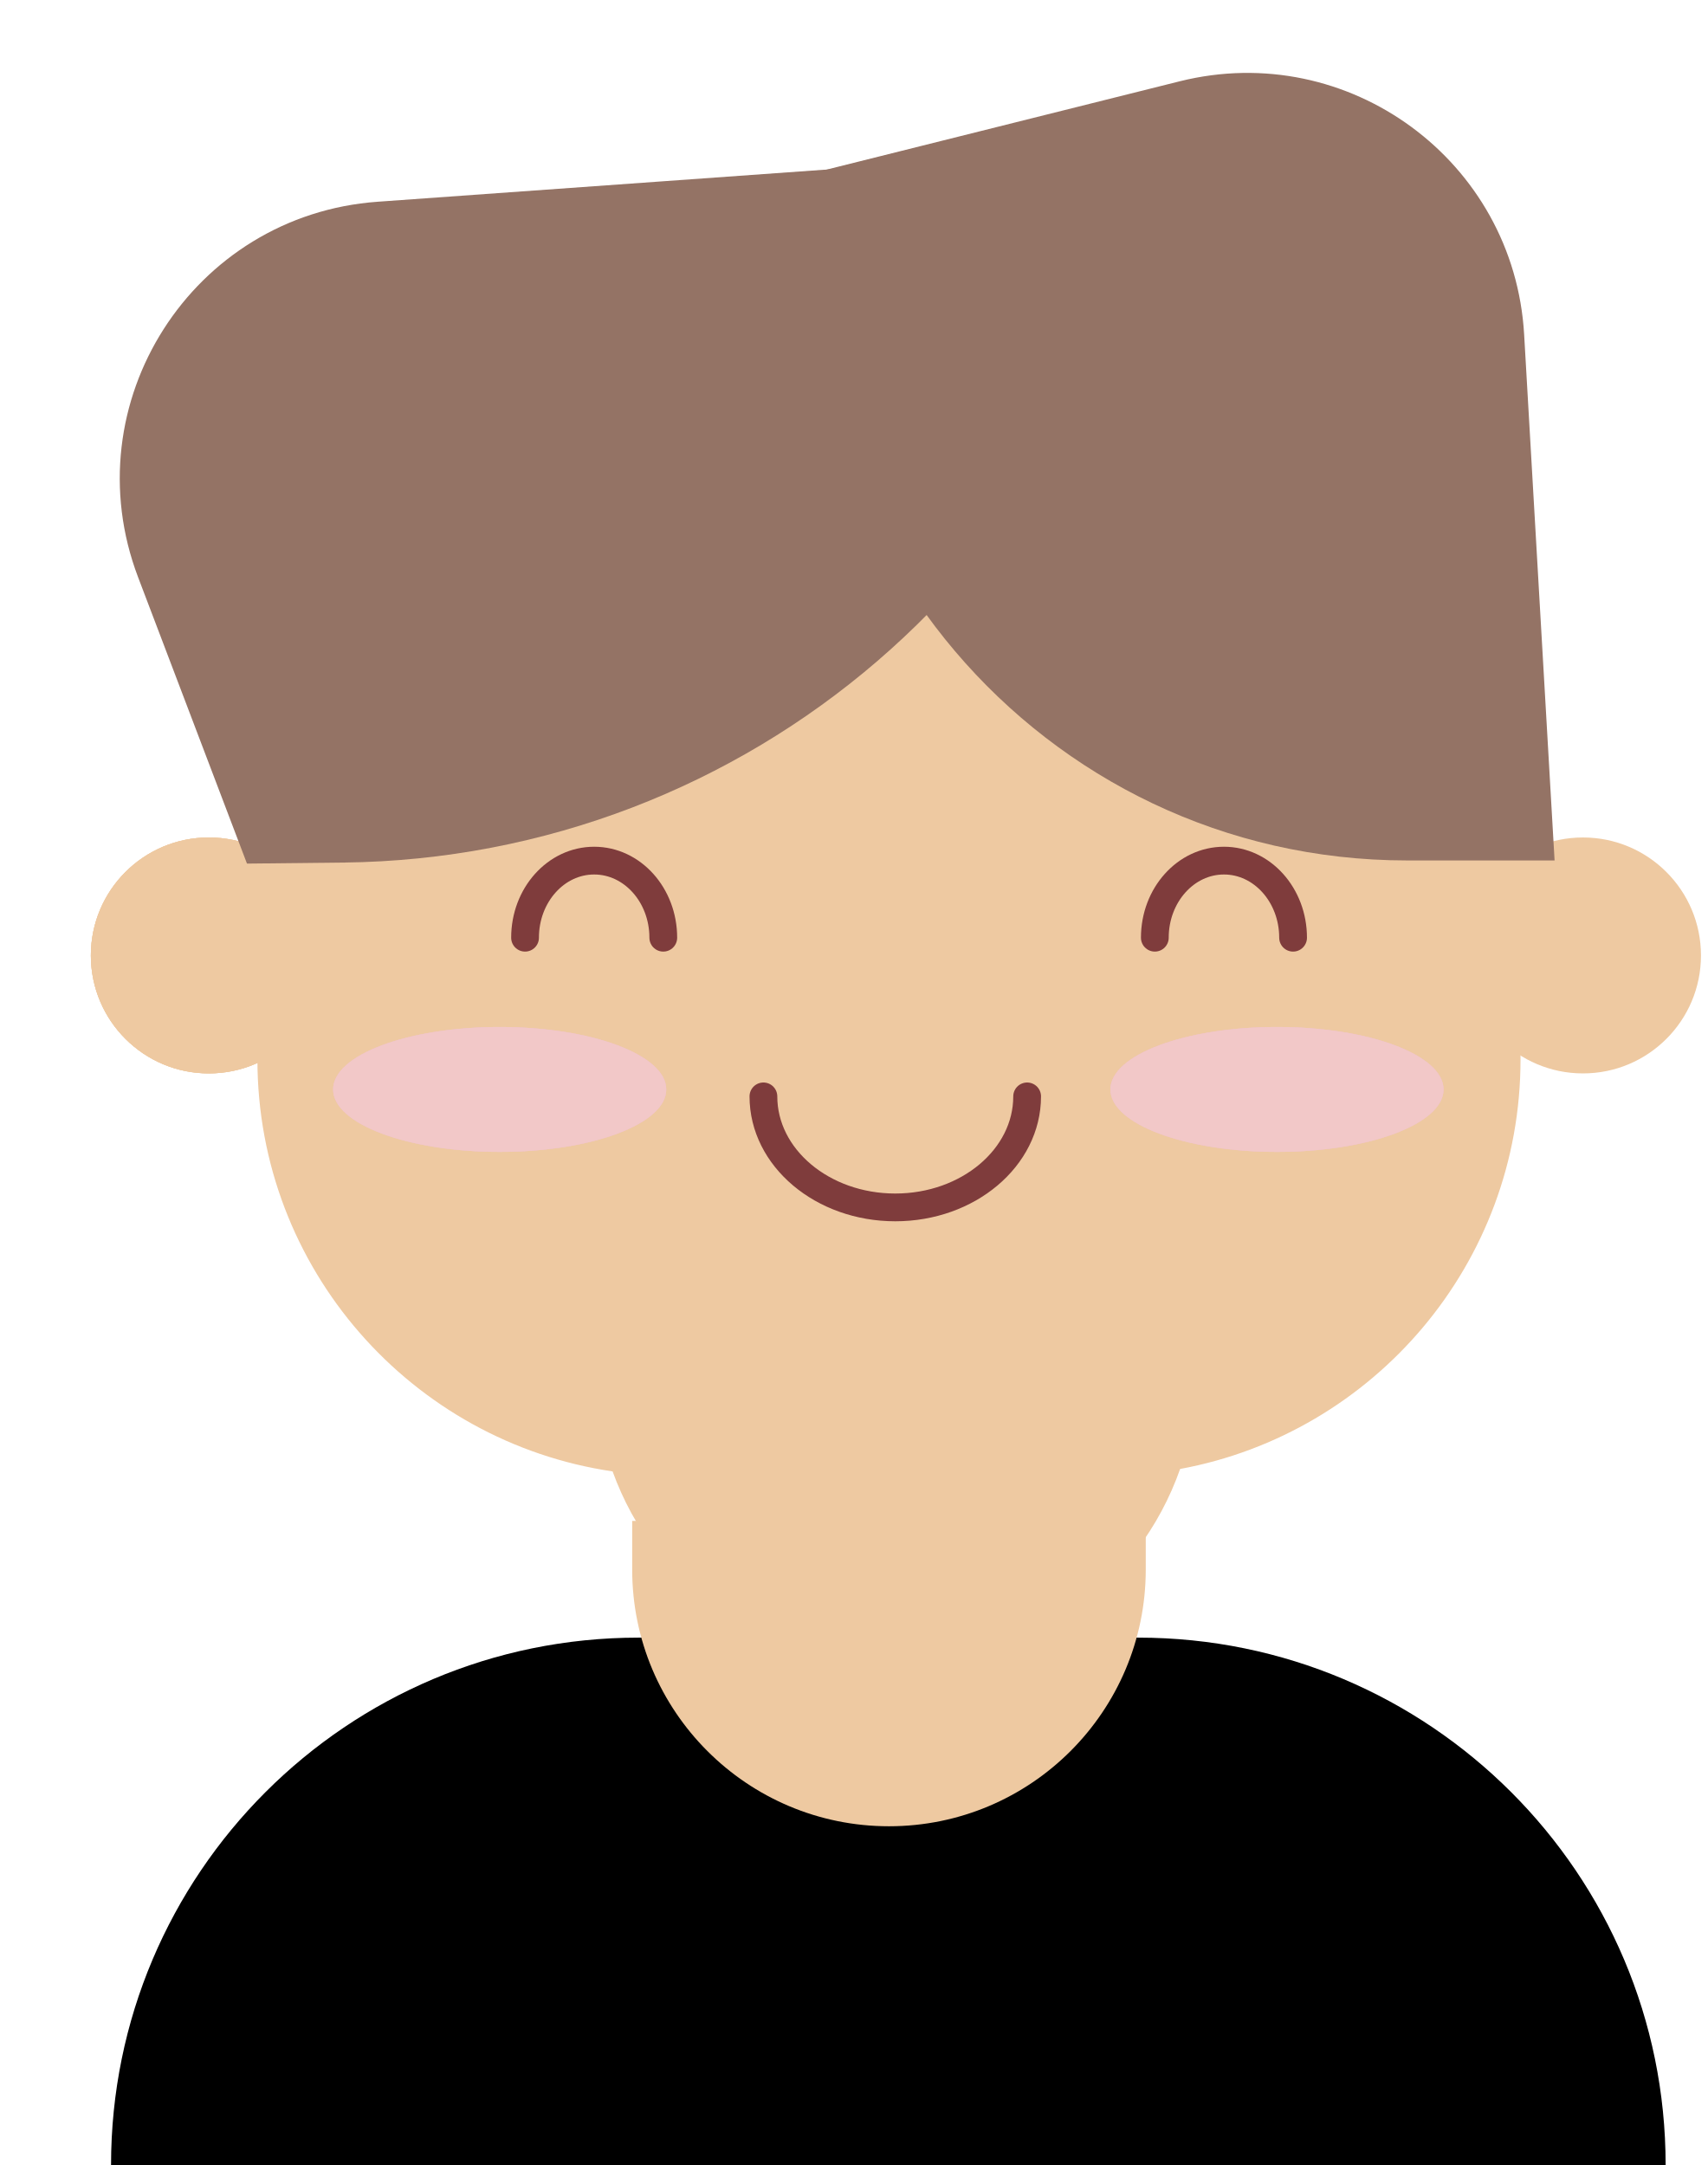
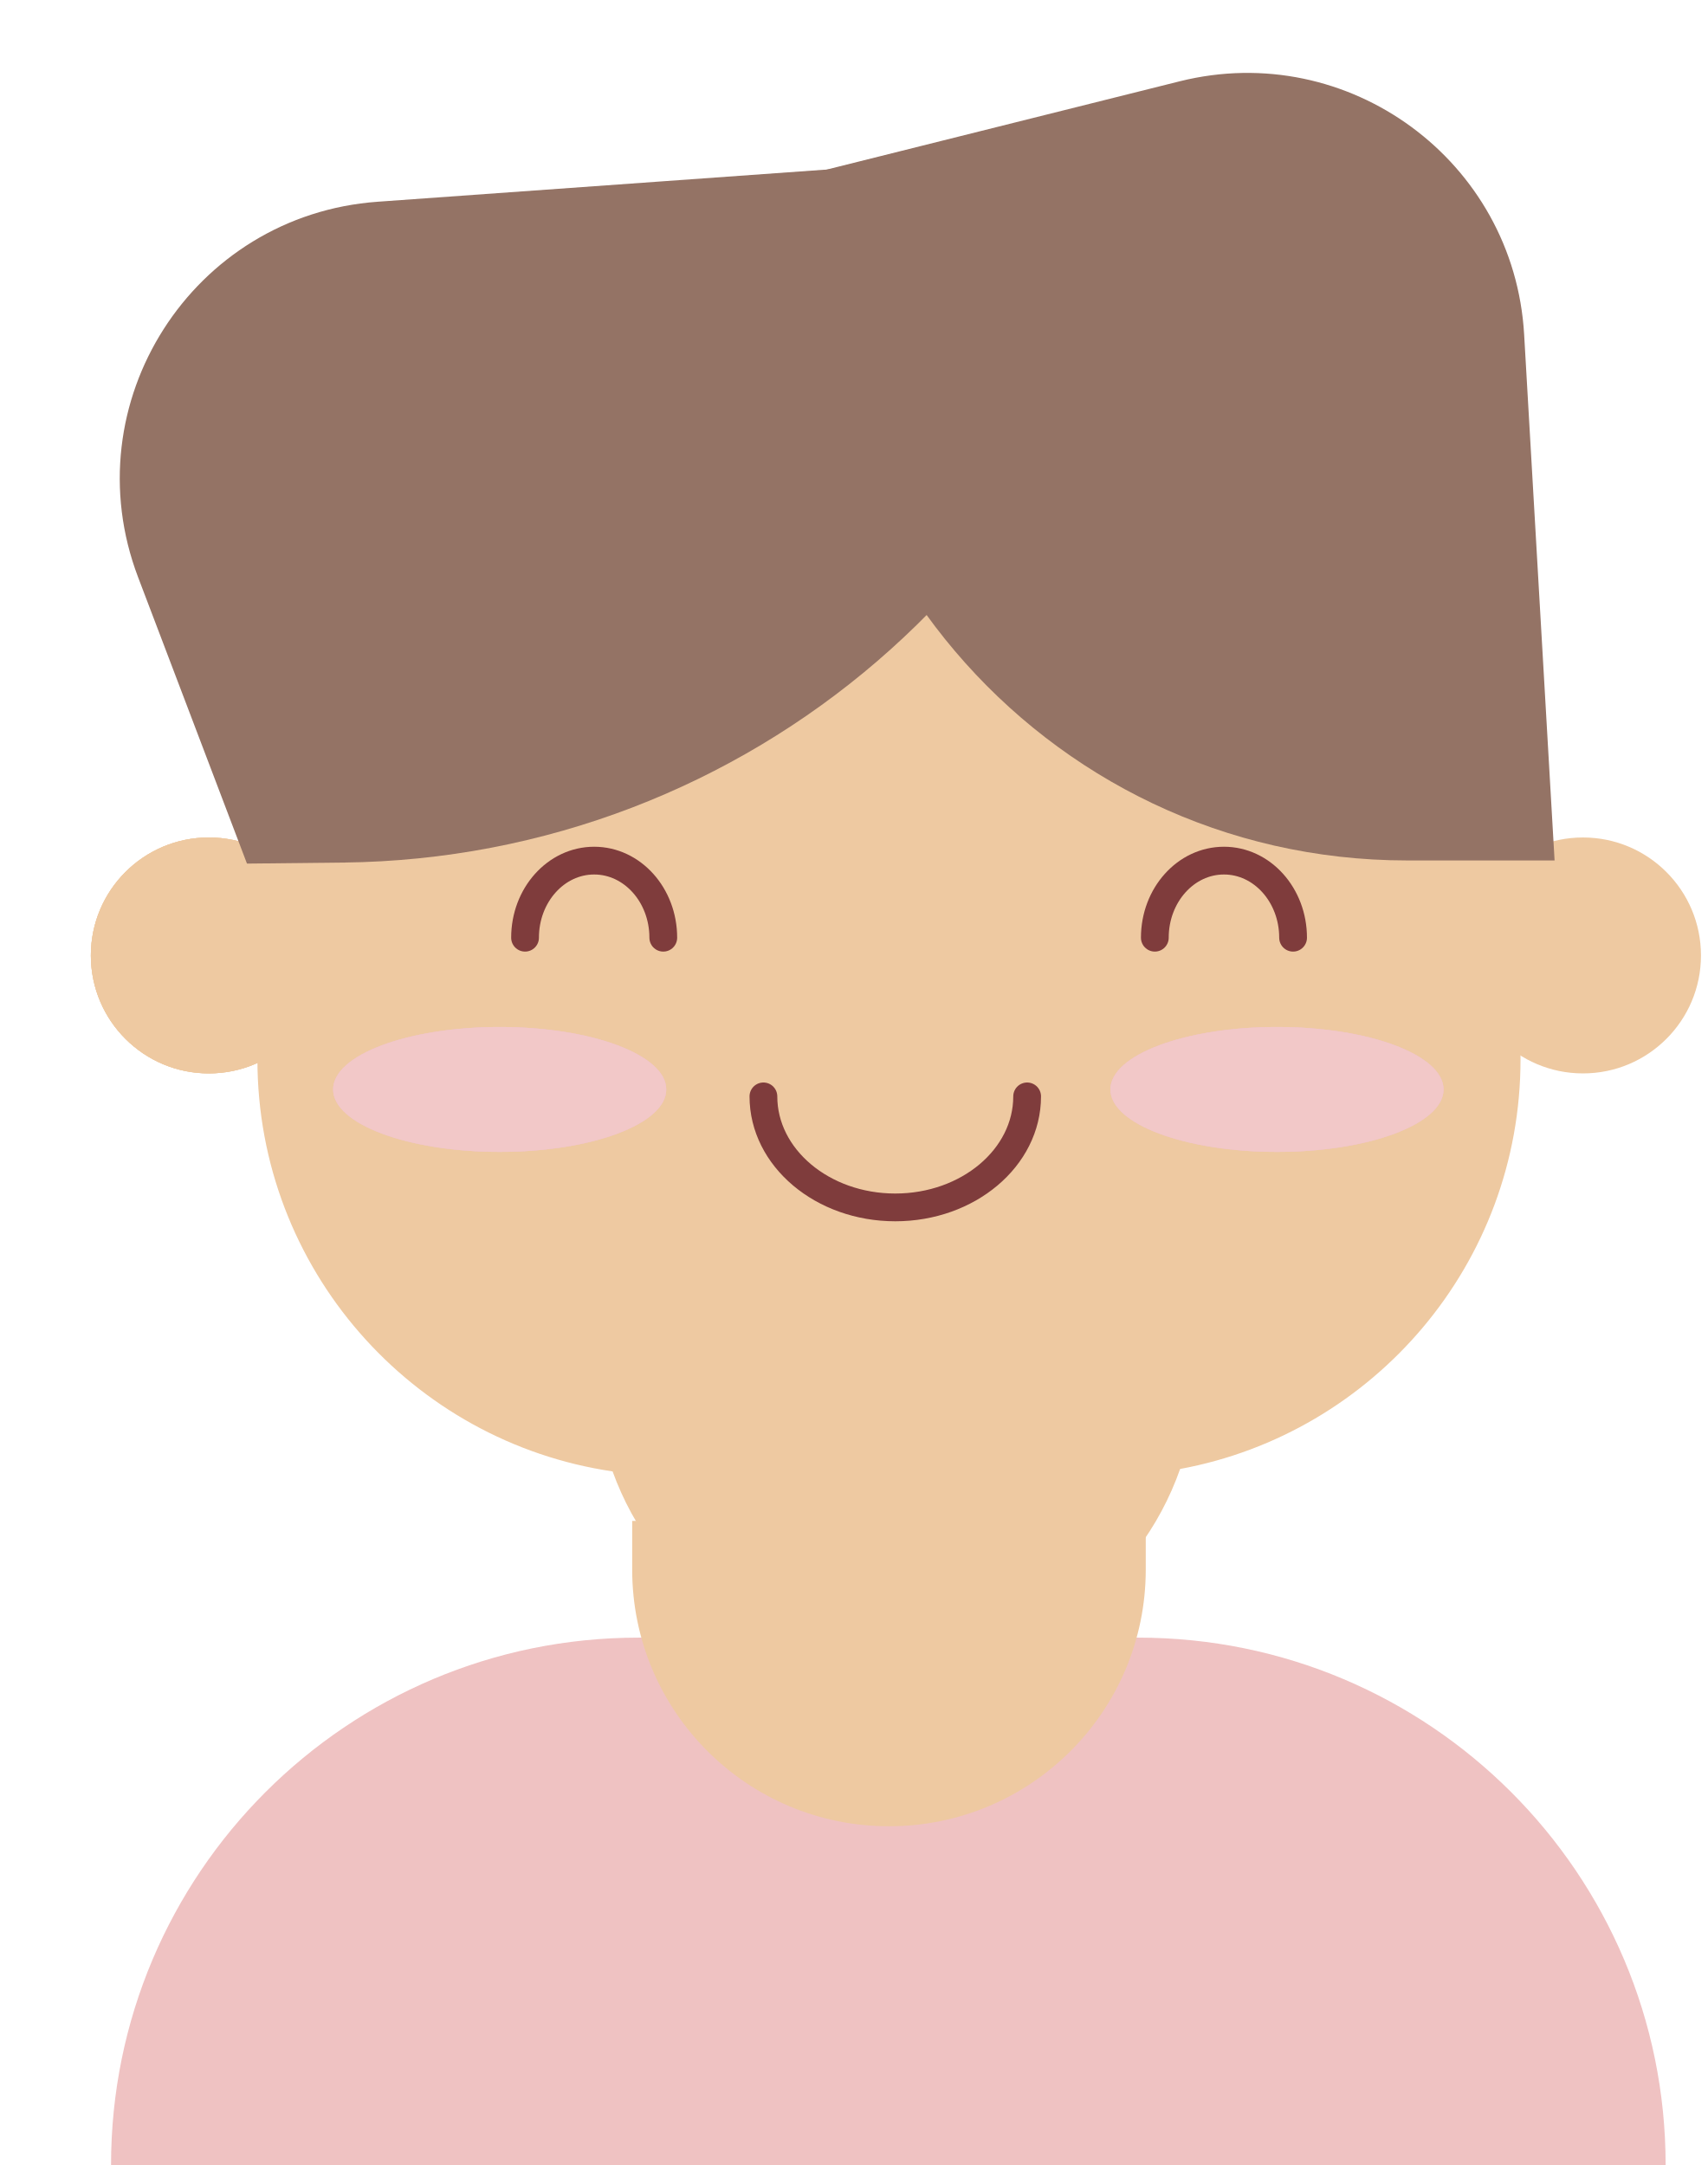
<svg xmlns="http://www.w3.org/2000/svg" width="123" height="156" viewBox="0 0 123 156" fill="none">
-   <path d="M8 156C8 135.013 25.013 118 46 118H82C102.987 118 120 135.013 120 156H8Z" fill="black" />
+   <path d="M8 156C8 135.013 25.013 118 46 118H82C102.987 118 120 135.013 120 156H8Z" fill="#EFC2C2" />
  <path d="M45.546 109.592H82.546V113.092C82.546 123.309 74.264 131.592 64.046 131.592C53.829 131.592 45.546 123.309 45.546 113.092V109.592Z" fill="#EEC9A1" />
-   <path d="M64.046 15.345C38.917 15.345 18.546 35.716 18.546 60.845V76.345C18.546 91.415 29.657 103.889 44.134 106.023C47.153 114.375 55.153 120.345 64.546 120.345C74.006 120.345 82.052 114.291 85.022 105.847C98.976 103.273 109.546 91.044 109.546 76.345V60.845C109.546 35.716 89.175 15.345 64.046 15.345Z" fill="#EEC9A1" />
+   <path d="M64.046 15.345C38.917 15.345 18.546 35.716 18.546 60.845V76.345C18.546 91.415 29.657 103.889 44.134 106.023C47.153 114.376 55.153 120.345 64.546 120.345C74.006 120.345 82.052 114.291 85.022 105.847C98.976 103.273 109.546 91.044 109.546 76.345V60.845C109.546 35.716 89.175 15.345 64.046 15.345Z" fill="#EEC9A1" />
  <path d="M47.786 67.567C47.786 64.499 45.557 62.012 42.806 62.012C40.056 62.012 37.827 64.499 37.827 67.567" stroke="#7F3C3C" stroke-width="2" stroke-linecap="round" />
  <path d="M93.16 67.567C93.16 64.499 90.93 62.012 88.18 62.012C85.429 62.012 83.2 64.499 83.2 67.567" stroke="#7F3C3C" stroke-width="2" stroke-linecap="round" />
  <circle cx="114.046" cy="68.845" r="8.5" fill="#EEC9A1" />
  <circle cx="15.046" cy="68.845" r="8.5" fill="#EEC9A1" />
  <circle cx="15.046" cy="68.845" r="8.5" fill="#EEC9A1" />
  <circle cx="15.046" cy="68.845" r="8.5" fill="#EEC9A1" />
  <path d="M59.23 12.302L84.987 5.859C97.151 2.817 109.082 11.588 109.807 24.106L112 62H101.375C74.995 62 54.92 38.327 59.23 12.302Z" fill="#947365" />
  <path d="M17.793 62.227L9.948 41.59C5.187 29.066 13.848 15.494 27.213 14.536L83.5 10.5L83.3 11.736C78.639 40.554 53.913 61.835 24.722 62.152L17.793 62.227Z" fill="#947365" />
  <path d="M48 78.5C48 80.985 42.627 83 36 83C29.373 83 24 80.985 24 78.5C24 76.015 29.373 74 36 74C42.627 74 48 76.015 48 78.5Z" fill="#EFC2C2" />
  <path d="M48 78.5C48 80.985 42.627 83 36 83C29.373 83 24 80.985 24 78.5C24 76.015 29.373 74 36 74C42.627 74 48 76.015 48 78.5Z" fill="#EFC2C2" />
  <path d="M48 78.5C48 80.985 42.627 83 36 83C29.373 83 24 80.985 24 78.5C24 76.015 29.373 74 36 74C42.627 74 48 76.015 48 78.5Z" fill="#F2C8C8" />
  <path d="M104 78.5C104 80.985 98.627 83 92 83C85.373 83 80 80.985 80 78.5C80 76.015 85.373 74 92 74C98.627 74 104 76.015 104 78.5Z" fill="#EFC2C2" />
  <path d="M104 78.5C104 80.985 98.627 83 92 83C85.373 83 80 80.985 80 78.5C80 76.015 85.373 74 92 74C98.627 74 104 76.015 104 78.5Z" fill="#EFC2C2" />
  <path d="M104 78.5C104 80.985 98.627 83 92 83C85.373 83 80 80.985 80 78.5C80 76.015 85.373 74 92 74C98.627 74 104 76.015 104 78.5Z" fill="#F2C8C8" />
  <path d="M74 79C74 83.418 69.747 87 64.5 87C59.253 87 55 83.418 55 79" stroke="#7F3C3C" stroke-width="2" stroke-linecap="round" />
</svg>
